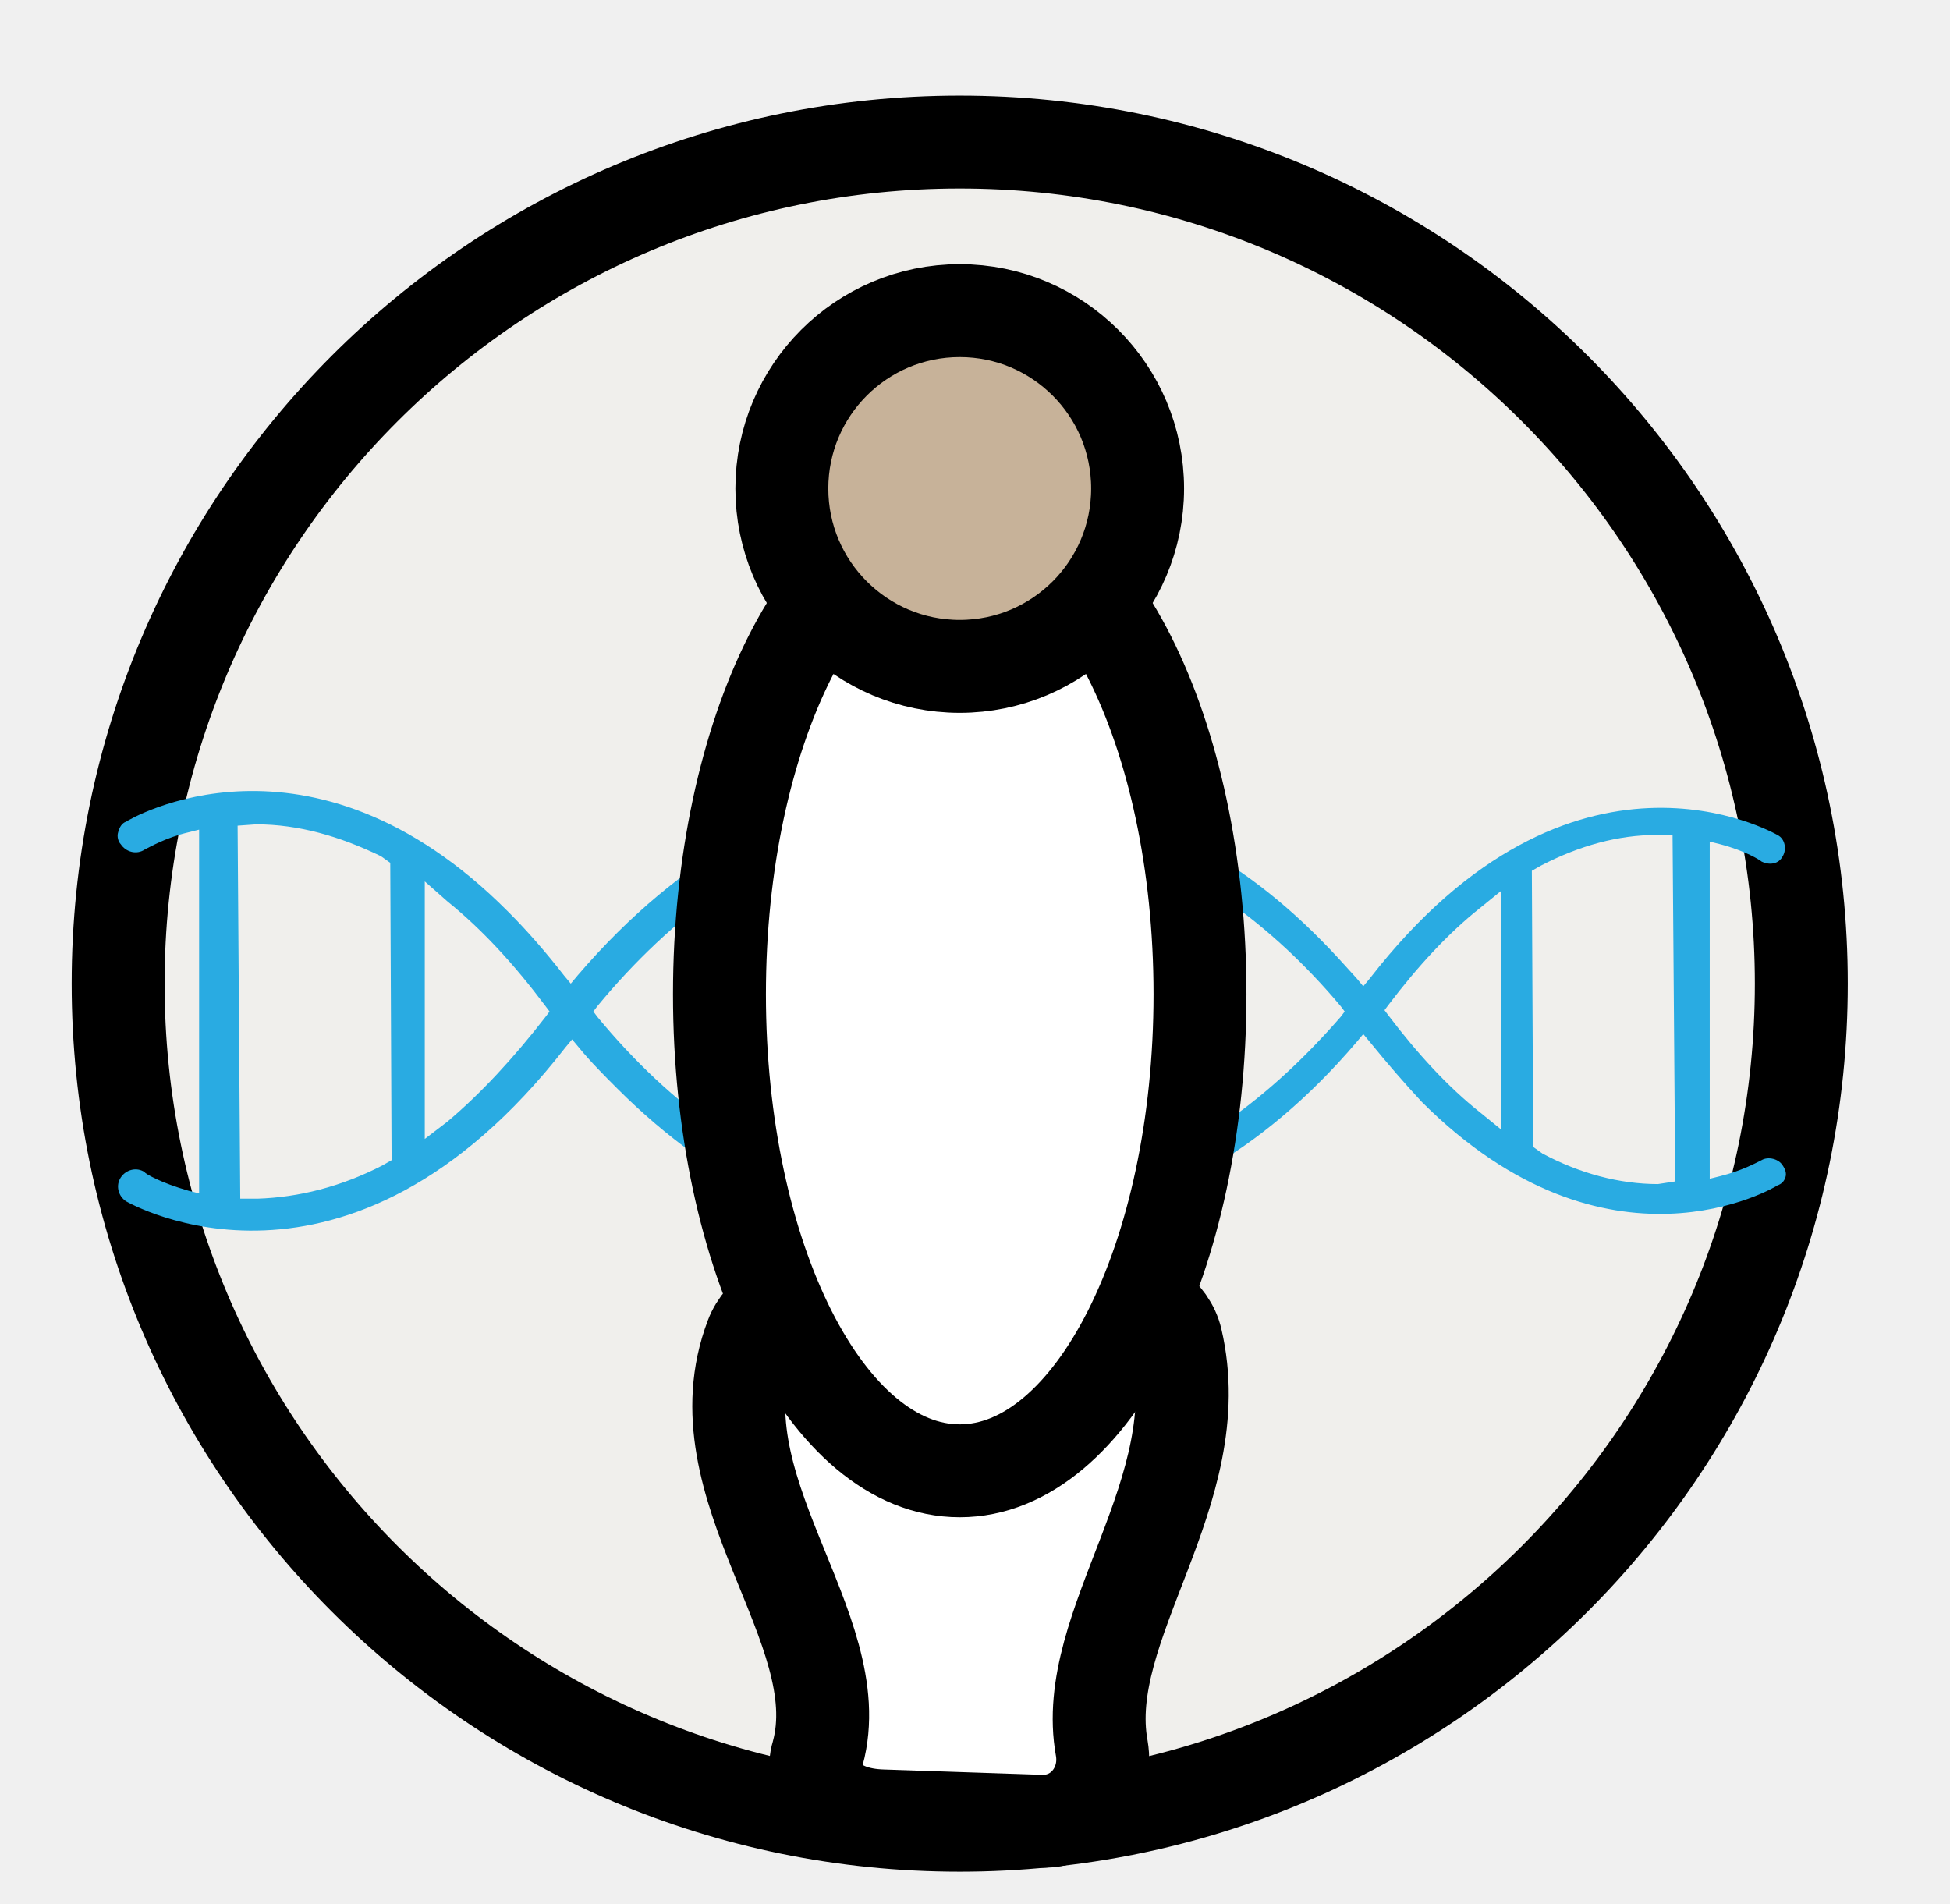
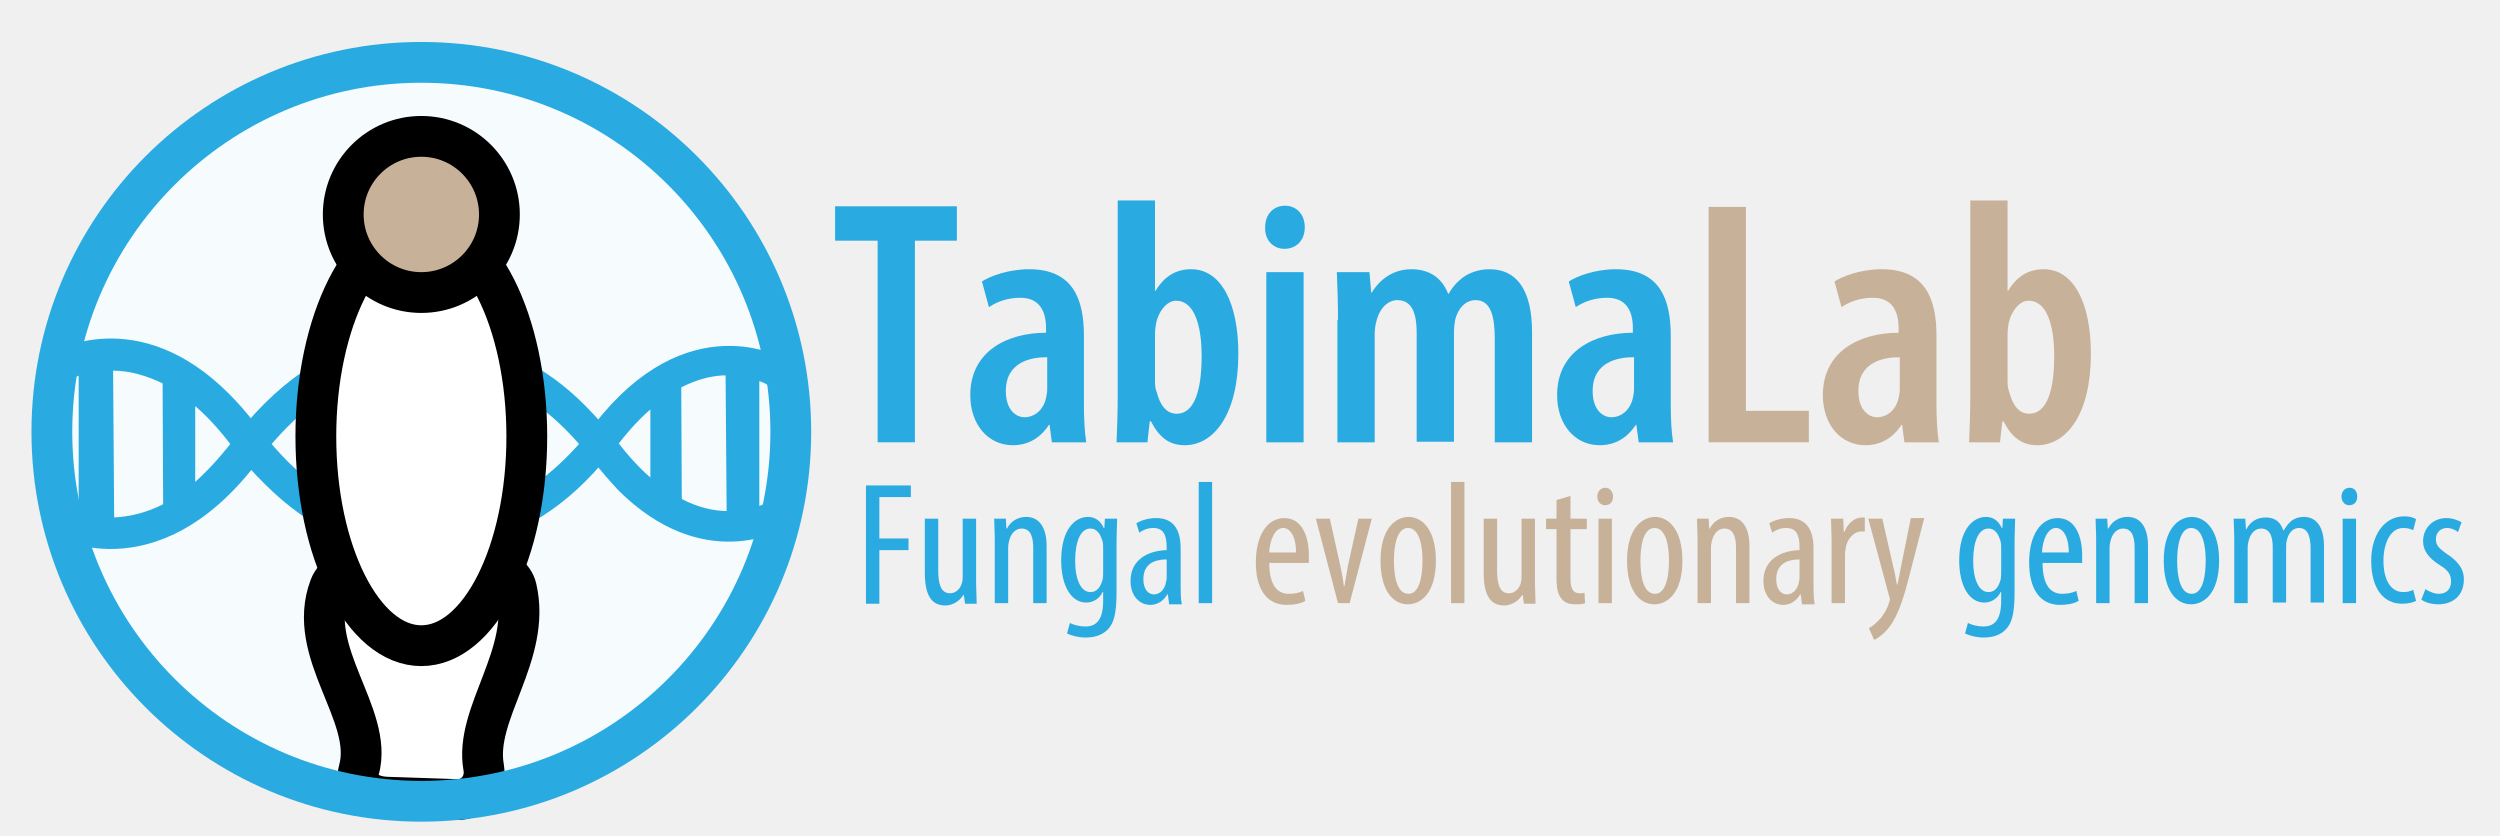
- <svg xmlns="http://www.w3.org/2000/svg" version="1.1" id="Layer_1" x="0px" y="0px" viewBox="0 0 146.9 143.4" style="enable-background:new 0 0 146.9 143.4;" xml:space="preserve">
+ <svg xmlns="http://www.w3.org/2000/svg" version="1.1" id="Layer_1" x="0px" y="0px" viewBox="0 0 429 143.4" style="enable-background:new 0 0 429 143.4;" xml:space="preserve">
  <style type="text/css">
- 	.st0{fill:#F0EFEC;stroke:#000000;stroke-width:7;stroke-miterlimit:10;}
- 	.st1{fill:#29ABE2;}
+ 	.st0{fill:#F6FCFE;}
+ 	.st1{fill:#29ABE2;stroke:#29ABE2;stroke-width:3;stroke-miterlimit:10;}
	.st2{fill:#FFFFFF;stroke:#000000;stroke-width:7;stroke-miterlimit:10;}
	.st3{fill:#C7B299;stroke:#000000;stroke-width:7;stroke-miterlimit:10;}
+ 	.st4{fill:#29ABE2;}
+ 	.st5{fill:#C7B299;}
+ 	.st6{fill:none;stroke:#29ABE2;stroke-width:7;stroke-miterlimit:10;}
</style>
  <circle class="st0" cx="72.3" cy="74.1" r="63.4" />
  <g>
    <path class="st1" d="M134.5,88.7c0.1-0.3,0-0.6-0.2-0.9c-0.3-0.5-1.1-0.7-1.6-0.4c-0.4,0.2-1.5,0.8-3.1,1.2l-0.8,0.2V63.4l0.8,0.2   c1.9,0.5,3,1.2,3.1,1.3c0.6,0.3,1.3,0.2,1.6-0.4c0.3-0.5,0.2-1.3-0.4-1.6c-0.2-0.1-15.4-8.9-30.7,10.8l-0.5,0.6l-0.5-0.6   c-0.9-1-1.8-2-2.7-2.9C85.5,56.6,71.3,60,70.7,60.2c-0.5,0.1-0.9,0.6-0.9,1.1c0,0.1,0,0.2,0,0.3c0.1,0.5,0.9,1,1.4,0.8   c0.3-0.1,1.7-0.4,3.9-0.4h0.6v28.1h-0.6c-2.2,0-3.6-0.3-3.9-0.4c-0.6-0.2-1.3,0.2-1.5,0.9c0,0.1,0,0.2,0,0.3c0,0.3,0.1,0.6,0.4,0.8   c0.2,0.2,0.3,0.3,0.5,0.3c0.7,0.2,16.7,4,31.6-13.5l0.5-0.6l0.5,0.6c1.3,1.6,2.6,3.1,3.9,4.5l0,0c14,14,26.7,6.4,26.8,6.3   C134.2,89.2,134.4,89,134.5,88.7z M87.8,87.2c-2.6,1.3-5.3,2.1-8,2.6L78,89.9V62.3l1.8,0.2c2.7,0.5,5.4,1.3,8.1,2.6l1.2,0.4   l-0.1,21L87.8,87.2z M92.5,84.4l-0.9,0.7V67.2l0.9,0.7c3,2.1,5.9,4.8,8.5,7.9l0.3,0.4l-0.3,0.4C98.3,79.7,95.5,82.3,92.5,84.4z    M111.5,83.8c-2.4-1.9-4.7-4.4-6.9-7.3l-0.3-0.4l0.3-0.4c2.2-2.9,4.5-5.4,6.9-7.3l1.6-1.3v18L111.5,83.8z M124.9,89.2   c-2.9,0-5.9-0.8-8.7-2.3l-0.7-0.5l-0.1-20.8l0.7-0.4c2.9-1.5,5.8-2.3,8.7-2.3h1.2l0.2,26.1L124.9,89.2z" />
  </g>
  <g>
    <path class="st1" d="M8.9,62.7c-0.1,0.3,0,0.7,0.2,0.9c0.4,0.6,1.2,0.8,1.8,0.4c0.4-0.2,1.6-0.9,3.3-1.3l0.8-0.2v27.4l-0.8-0.2   c-2.1-0.6-3.3-1.3-3.3-1.4c-0.6-0.4-1.4-0.2-1.8,0.4c-0.4,0.6-0.2,1.4,0.4,1.8c0.2,0.1,16.6,9.6,33.1-11.6l0.5-0.6l0.5,0.6   c0.9,1.1,1.9,2.1,2.9,3.1C61.7,97.2,77,93.5,77.6,93.3c0.6-0.1,1-0.7,1-1.2c0-0.1,0-0.2,0-0.3c-0.1-0.6-1-1-1.5-0.9   c-0.3,0.1-1.8,0.4-4.2,0.4h-0.7V61.1h0.7c2.4,0,3.9,0.4,4.2,0.4c0.7,0.2,1.4-0.2,1.6-0.9c0-0.1,0-0.2,0-0.3c0-0.3-0.2-0.7-0.4-0.9   C78,59.1,77.8,59,77.6,59c-0.7-0.2-18-4.3-34.1,14.5L43,74.1l-0.5-0.6c-1.4-1.8-2.8-3.4-4.2-4.8l0,0c-15-15.1-28.7-6.9-28.8-6.8   C9.2,62,9,62.3,8.9,62.7z M59.2,64.3c2.8-1.4,5.7-2.3,8.6-2.8l2-0.2l-0.1,29.8l-1.9-0.2c-2.9-0.5-5.8-1.5-8.7-2.8l-1.3-0.5   l0.1-22.7L59.2,64.3z M54.1,67.2l1-0.7v19.3l-1-0.7c-3.2-2.2-6.3-5.1-9.1-8.5l-0.3-0.4l0.3-0.4C47.8,72.4,50.9,69.5,54.1,67.2z    M33.7,67.9c2.6,2.1,5,4.7,7.4,7.9l0.3,0.4l-0.3,0.4c-2.4,3.1-4.9,5.8-7.4,7.9L32,85.8V66.4L33.7,67.9z M19.3,62.1   c3.2,0,6.3,0.9,9.4,2.4l0.7,0.5l0.1,22.4l-0.7,0.4c-3.1,1.6-6.3,2.4-9.4,2.5h-1.3l-0.2-28.1L19.3,62.1z" />
  </g>
  <path class="st2" d="M66.5,136.8c-3.9-0.1-5.6-2.4-4.9-4.7c2.6-9.5-9.3-20.1-5-31.4c2.8-7.5,30.2-7.6,32,0.2  c2.7,11.5-7.3,21.5-5.6,30.8c0.5,2.9-1.6,5.6-4.6,5.5L66.5,136.8z" />
  <ellipse class="st2" cx="72.3" cy="74.9" rx="18.1" ry="35.9" />
  <circle class="st3" cx="72.3" cy="36.8" r="13.4" />
+   <g>
+     <g>
+       <g>
+         <path class="st4" d="M150.6,41.3h-7.3v-5.9h20.9v5.9H157v34.6h-6.4V41.3z" />
+         <path class="st4" d="M180.5,75.9l-0.4-3H180c-1.5,2.3-3.6,3.5-6.2,3.5c-4.2,0-7.3-3.5-7.3-8.6c0-7.5,6.3-10.7,13-10.7v-0.8     c0-3-1.2-5.2-4.4-5.2c-2.1,0-3.9,0.6-5.4,1.6l-1.2-4.4c1.4-0.9,4.5-2.1,8.1-2.1c7.5,0,9.4,5.1,9.4,11.4v11.7     c0,2.3,0.1,4.7,0.4,6.6H180.5z M179.6,61.3c-2.5,0-7,0.7-7,5.8c0,3.3,1.8,4.5,3.2,4.5c1.6,0,3.2-1.1,3.7-3.3     c0.1-0.5,0.2-1,0.2-1.5V61.3z" />
+         <path class="st4" d="M191.6,75.9c0.1-2.2,0.2-5.5,0.2-7.9V34.4h6.4v15.5h0.1c1.5-2.5,3.5-3.7,6.1-3.7c5.2,0,8.1,5.9,8.1,14.5     c0,10.4-4.2,15.7-9.2,15.7c-2.7,0-4.4-1.4-5.8-4.1h-0.2l-0.4,3.6H191.6z M198.2,65.5c0,0.7,0.1,1.4,0.3,1.8     c0.8,3.1,2.3,3.7,3.4,3.7c3.1,0,4.3-4.1,4.3-9.9c0-5.4-1.3-9.5-4.4-9.5c-1.6,0-3,1.9-3.4,3.8c-0.1,0.5-0.2,1.3-0.2,1.9V65.5z" />
+         <path class="st4" d="M223.9,39c0,2.2-1.4,3.7-3.5,3.7c-1.9,0-3.4-1.5-3.3-3.7c0-2.3,1.5-3.7,3.4-3.7     C222.5,35.3,223.9,36.8,223.9,39z M217.3,75.9V46.7h6.4v29.2H217.3z" />
+         <path class="st4" d="M229.6,54.9c0-3.3-0.1-5.6-0.2-8.2h5.6l0.3,3.5h0.1c1.4-2.3,3.7-4,6.8-4c3,0,5.2,1.4,6.3,4.2h0.1     c0.7-1.3,1.8-2.4,2.9-3.1c1.2-0.7,2.6-1.1,4.1-1.1c4.7,0,7.3,3.6,7.3,10.8v18.9h-6.4V58.2c0-3.5-0.5-6.7-3.3-6.7     c-1.6,0-3,1.3-3.5,3.4c-0.1,0.6-0.2,1.4-0.2,2.3v18.6h-6.4V57.2c0-2.6-0.4-5.7-3.3-5.7c-1.5,0-3,1.2-3.6,3.6     c-0.2,0.6-0.3,1.5-0.3,2.3v18.5h-6.4V54.9z" />
+         <path class="st4" d="M281.2,75.9l-0.4-3h-0.1c-1.5,2.3-3.6,3.5-6.2,3.5c-4.2,0-7.3-3.5-7.3-8.6c0-7.5,6.3-10.7,13-10.7v-0.8     c0-3-1.2-5.2-4.4-5.2c-2.1,0-3.9,0.6-5.4,1.6l-1.2-4.4c1.4-0.9,4.5-2.1,8.1-2.1c7.5,0,9.4,5.1,9.4,11.4v11.7     c0,2.3,0.1,4.7,0.4,6.6H281.2z M280.3,61.3c-2.5,0-7,0.7-7,5.8c0,3.3,1.8,4.5,3.2,4.5c1.6,0,3.2-1.1,3.7-3.3     c0.1-0.5,0.2-1,0.2-1.5V61.3z" />
+         <path class="st5" d="M293.2,35.5h6.4v35h10.8v5.4h-17.2V35.5z" />
+         <path class="st5" d="M326.8,75.9l-0.4-3h-0.1c-1.5,2.3-3.6,3.5-6.2,3.5c-4.2,0-7.3-3.5-7.3-8.6c0-7.5,6.3-10.7,13-10.7v-0.8     c0-3-1.2-5.2-4.4-5.2c-2.1,0-3.9,0.6-5.4,1.6l-1.2-4.4c1.4-0.9,4.5-2.1,8.1-2.1c7.5,0,9.4,5.1,9.4,11.4v11.7     c0,2.3,0.1,4.7,0.4,6.6H326.8z M325.9,61.3c-2.5,0-7,0.7-7,5.8c0,3.3,1.8,4.5,3.2,4.5c1.6,0,3.2-1.1,3.7-3.3     c0.1-0.5,0.2-1,0.2-1.5V61.3z" />
+         <path class="st5" d="M337.9,75.9c0.1-2.2,0.2-5.5,0.2-7.9V34.4h6.4v15.5h0.1c1.5-2.5,3.5-3.7,6.1-3.7c5.2,0,8.1,5.9,8.1,14.5     c0,10.4-4.2,15.7-9.2,15.7c-2.7,0-4.4-1.4-5.8-4.1h-0.2l-0.4,3.6H337.9z M344.5,65.5c0,0.7,0.1,1.4,0.3,1.8     c0.8,3.1,2.3,3.7,3.4,3.7c3.1,0,4.3-4.1,4.3-9.9c0-5.4-1.3-9.5-4.4-9.5c-1.6,0-3,1.9-3.4,3.8c-0.1,0.5-0.2,1.3-0.2,1.9V65.5z" />
+       </g>
+     </g>
+   </g>
+   <g>
+     <g>
+       <g>
+         <path class="st4" d="M148.6,83.3h7.7v2h-5.4v7.1h5v2h-5v9.2h-2.3V83.3z" />
+         <path class="st4" d="M167.5,99.6c0,1.6,0.1,2.9,0.1,4h-2l-0.2-1.5h-0.1c-0.4,0.7-1.5,1.8-3.1,1.8c-2.5,0-3.5-2-3.5-5.6V89h2.3     v8.8c0,2.3,0.4,4,2,4c1.4,0,2-1.3,2.1-1.9c0.1-0.4,0.1-0.8,0.1-1.3V89h2.3V99.6z" />
+         <path class="st4" d="M170.7,92.7c0-1.7-0.1-2.6-0.1-3.7h2l0.1,1.7h0.1c0.6-1.2,1.8-2,3.3-2c2,0,3.5,1.5,3.5,5v9.8h-2.3v-9.4     c0-1.7-0.3-3.4-2-3.4c-1,0-1.9,0.8-2.2,2.4c-0.1,0.4-0.1,0.8-0.1,1.3v9.1h-2.3V92.7z" />
+         <path class="st4" d="M191.7,89c0,1-0.1,2.3-0.1,4.5v8.1c0,3.8-0.5,5.3-1.4,6.3c-0.9,1-2.2,1.5-3.9,1.5c-1.2,0-2.4-0.3-3.2-0.7     l0.5-1.8c0.6,0.3,1.5,0.6,2.7,0.6c1.8,0,3-1.1,3-4.4v-1.5h-0.1c-0.5,1.1-1.6,1.8-2.8,1.8c-2.6,0-4.3-2.9-4.3-7.2     c0-5.4,2.4-7.5,4.6-7.5c1.5,0,2.3,1,2.7,1.9h0.1l0.1-1.6H191.7z M189.3,94c0-0.4,0-0.7-0.1-1.1c-0.3-1-0.8-2.2-2.1-2.2     c-1.7,0-2.6,2.3-2.6,5.5c0,3.7,1.2,5.4,2.6,5.4c0.7,0,1.6-0.3,2.1-2.1c0.1-0.5,0.1-0.9,0.1-1.3V94z" />
+         <path class="st4" d="M200.6,103.5l-0.2-1.5h-0.1c-0.6,1.1-1.7,1.8-2.9,1.8c-1.9,0-3.4-1.6-3.4-4.1c0-3.6,2.9-5.2,6.2-5.3v-0.5     c0-2-0.5-3.3-2.3-3.3c-0.9,0-1.7,0.3-2.4,0.8l-0.5-1.6c0.6-0.4,1.9-0.9,3.4-0.9c2.9,0,4.2,1.9,4.2,5.2v6.3c0,1.1,0,2.3,0.2,3.3     H200.6z M200.2,96c-1.2,0-4,0.2-4,3.4c0,1.9,1,2.6,1.8,2.6c1,0,1.9-0.8,2.1-2.2c0.1-0.3,0.1-0.6,0.1-0.8V96z" />
+         <path class="st4" d="M205.7,82.7h2.3v20.8h-2.3V82.7z" />
+         <path class="st5" d="M217.8,96.5c0,4.5,1.8,5.4,3.4,5.4c1,0,1.8-0.2,2.4-0.5l0.4,1.7c-0.8,0.5-2,0.7-3.2,0.7     c-3.5,0-5.3-2.8-5.3-7.3c0-4.7,2-7.6,4.9-7.6c3,0,4.2,3.1,4.2,6.4c0,0.6,0,1,0,1.3H217.8z M222.4,94.8c0-2.9-1.1-4.2-2.2-4.2     c-1.5,0-2.3,2.2-2.4,4.2H222.4z" />
+         <path class="st5" d="M228.2,89l1.8,8.1c0.2,1,0.5,2.3,0.6,3.5h0.1c0.2-1.2,0.4-2.4,0.6-3.5l1.8-8.1h2.3l-3.8,14.5h-2L225.8,89     H228.2z" />
+         <path class="st5" d="M246.4,96.2c0,5.6-2.6,7.5-4.8,7.5c-2.6,0-4.7-2.4-4.7-7.5c0-5.3,2.4-7.5,4.9-7.5     C244.3,88.8,246.4,91.2,246.4,96.2z M239.2,96.2c0,2.4,0.4,5.7,2.5,5.7c2,0,2.4-3.4,2.4-5.7c0-2.2-0.4-5.6-2.5-5.6     C239.6,90.6,239.2,94,239.2,96.2z" />
+         <path class="st5" d="M249,82.7h2.3v20.8H249V82.7z" />
+         <path class="st5" d="M263.4,99.6c0,1.6,0.1,2.9,0.1,4h-2l-0.2-1.5h-0.1c-0.4,0.7-1.5,1.8-3.1,1.8c-2.5,0-3.5-2-3.5-5.6V89h2.3     v8.8c0,2.3,0.4,4,2,4c1.4,0,2-1.3,2.1-1.9c0.1-0.4,0.1-0.8,0.1-1.3V89h2.3V99.6z" />
+         <path class="st5" d="M269.5,85.1V89h2.8v1.8h-2.8v8.6c0,1.9,0.7,2.4,1.5,2.4c0.4,0,0.7,0,0.9-0.1l0.1,1.8c-0.4,0.2-1,0.2-1.7,0.2     c-0.9,0-1.7-0.2-2.3-0.9c-0.6-0.7-0.9-1.6-0.9-3.6v-8.4h-1.8V89h1.8v-3.2L269.5,85.1z" />
+         <path class="st5" d="M276.8,85.2c0,0.9-0.5,1.5-1.4,1.5c-0.7,0-1.3-0.6-1.3-1.5c0-0.9,0.6-1.5,1.4-1.5     C276.2,83.7,276.8,84.3,276.8,85.2z M274.3,103.5V89h2.3v14.5H274.3z" />
+         <path class="st5" d="M288.7,96.2c0,5.6-2.6,7.5-4.8,7.5c-2.6,0-4.7-2.4-4.7-7.5c0-5.3,2.4-7.5,4.9-7.5     C286.6,88.8,288.7,91.2,288.7,96.2z M281.5,96.2c0,2.4,0.4,5.7,2.5,5.7c2,0,2.4-3.4,2.4-5.7c0-2.2-0.4-5.6-2.5-5.6     C281.9,90.6,281.5,94,281.5,96.2z" />
+         <path class="st5" d="M291.3,92.7c0-1.7-0.1-2.6-0.1-3.7h2l0.1,1.7h0.1c0.6-1.2,1.8-2,3.3-2c2,0,3.5,1.5,3.5,5v9.8h-2.3v-9.4     c0-1.7-0.3-3.4-2-3.4c-1,0-1.9,0.8-2.2,2.4c-0.1,0.4-0.1,0.8-0.1,1.3v9.1h-2.3V92.7z" />
+         <path class="st5" d="M309.2,103.5L309,102h-0.1c-0.6,1.1-1.7,1.8-2.9,1.8c-1.9,0-3.4-1.6-3.4-4.1c0-3.6,2.9-5.2,6.2-5.3v-0.5     c0-2-0.5-3.3-2.3-3.3c-0.9,0-1.7,0.3-2.4,0.8l-0.5-1.6c0.6-0.4,1.9-0.9,3.4-0.9c2.9,0,4.2,1.9,4.2,5.2v6.3c0,1.1,0,2.3,0.2,3.3     H309.2z M308.8,96c-1.2,0-4,0.2-4,3.4c0,1.9,1,2.6,1.8,2.6c1,0,1.9-0.8,2.1-2.2c0.1-0.3,0.1-0.6,0.1-0.8V96z" />
+         <path class="st5" d="M314.3,92.7c0-1.2-0.1-2.7-0.1-3.7h2.1l0.1,2.3h0.1c0.5-1.4,1.7-2.5,3-2.5c0.2,0,0.3,0,0.5,0v2.4     c-0.1,0-0.3,0-0.5,0c-1.5,0-2.6,1.4-2.8,3c-0.1,0.4-0.1,0.8-0.1,1.3v8h-2.3V92.7z" />
+         <path class="st5" d="M323,89l1.9,8.3c0.3,1.1,0.4,2.1,0.6,3h0.1c0.2-0.8,0.4-1.9,0.6-3l1.7-8.4h2.3l-2.4,9.3     c-0.9,3.6-1.9,7.2-3.6,9.4c-1,1.3-2.1,2-2.6,2.2l-0.9-2c0.7-0.4,1.4-1,2.1-1.8c0.6-0.8,1.1-1.7,1.3-2.4c0.1-0.4,0.2-0.5,0.2-0.7     c0-0.2,0-0.4-0.1-0.5L320.6,89H323z" />
+         <path class="st4" d="M345.8,89c0,1-0.1,2.3-0.1,4.5v8.1c0,3.8-0.5,5.3-1.4,6.3c-0.9,1-2.2,1.5-3.9,1.5c-1.2,0-2.4-0.3-3.2-0.7     l0.5-1.8c0.6,0.3,1.5,0.6,2.7,0.6c1.8,0,3-1.1,3-4.4v-1.5h-0.1c-0.5,1.1-1.6,1.8-2.8,1.8c-2.6,0-4.3-2.9-4.3-7.2     c0-5.4,2.4-7.5,4.6-7.5c1.5,0,2.3,1,2.7,1.9h0.1l0.1-1.6H345.8z M343.4,94c0-0.4,0-0.7-0.1-1.1c-0.3-1-0.8-2.2-2.1-2.2     c-1.7,0-2.6,2.3-2.6,5.5c0,3.7,1.2,5.4,2.6,5.4c0.7,0,1.6-0.3,2.1-2.1c0.1-0.5,0.1-0.9,0.1-1.3V94z" />
+         <path class="st4" d="M350.5,96.5c0,4.5,1.8,5.4,3.4,5.4c1,0,1.8-0.2,2.4-0.5l0.4,1.7c-0.8,0.5-2,0.7-3.2,0.7     c-3.5,0-5.3-2.8-5.3-7.3c0-4.7,2-7.6,4.9-7.6c3,0,4.2,3.1,4.2,6.4c0,0.6,0,1,0,1.3H350.5z M355,94.8c0-2.9-1.1-4.2-2.2-4.2     c-1.5,0-2.3,2.2-2.4,4.2H355z" />
+         <path class="st4" d="M359.7,92.7c0-1.7-0.1-2.6-0.1-3.7h2l0.1,1.7h0.1c0.6-1.2,1.8-2,3.3-2c2,0,3.5,1.5,3.5,5v9.8h-2.3v-9.4     c0-1.7-0.3-3.4-2-3.4c-1,0-1.9,0.8-2.2,2.4c-0.1,0.4-0.1,0.8-0.1,1.3v9.1h-2.3V92.7z" />
+         <path class="st4" d="M380.8,96.2c0,5.6-2.6,7.5-4.8,7.5c-2.6,0-4.7-2.4-4.7-7.5c0-5.3,2.4-7.5,4.9-7.5     C378.7,88.8,380.8,91.2,380.8,96.2z M373.6,96.2c0,2.4,0.4,5.7,2.5,5.7c2,0,2.4-3.4,2.4-5.7c0-2.2-0.4-5.6-2.5-5.6     C374,90.6,373.6,94,373.6,96.2z" />
+         <path class="st4" d="M383.4,92.7c0-1.7-0.1-2.6-0.1-3.7h2l0.1,1.8h0.1c0.6-1.2,1.7-2,3.3-2c1.4,0,2.5,0.6,3,2.2h0.1     c0.4-0.7,0.9-1.3,1.4-1.7c0.6-0.4,1.3-0.6,2-0.6c2,0,3.5,1.4,3.5,5.1v9.6h-2.3v-9.1c0-1.9-0.3-3.7-2-3.7c-1,0-1.8,0.8-2.1,2.2     c-0.1,0.4-0.1,0.8-0.1,1.3v9.3h-2.3V94c0-1.6-0.3-3.3-2-3.3c-1,0-1.9,0.8-2.2,2.4c-0.1,0.4-0.1,0.8-0.1,1.2v9.2h-2.3V92.7z" />
+         <path class="st4" d="M404.5,85.2c0,0.9-0.5,1.5-1.4,1.5c-0.7,0-1.3-0.6-1.3-1.5c0-0.9,0.6-1.5,1.4-1.5     C404,83.7,404.5,84.3,404.5,85.2z M402,103.5V89h2.3v14.5H402z" />
+         <path class="st4" d="M414.6,103.1c-0.5,0.3-1.4,0.5-2.4,0.5c-3.2,0-5.3-2.6-5.3-7.4c0-4.2,2.1-7.6,5.7-7.6c0.8,0,1.6,0.2,2,0.5     l-0.5,1.9c-0.3-0.2-0.9-0.4-1.7-0.4c-2.3,0-3.4,2.8-3.4,5.6c0,3.4,1.3,5.4,3.4,5.4c0.6,0,1.2-0.1,1.7-0.4L414.6,103.1z" />
+         <path class="st4" d="M416.2,101.1c0.5,0.3,1.4,0.8,2.3,0.8c1.3,0,2.1-0.8,2.1-2.1c0-1.1-0.4-1.9-1.9-2.8     c-1.9-1.2-2.9-2.5-2.9-4.1c0-2.4,1.8-4,4-4c1.1,0,2,0.4,2.6,0.7l-0.6,1.7c-0.5-0.4-1.2-0.7-1.9-0.7c-1.2,0-1.9,0.9-1.9,1.9     c0,1,0.4,1.5,1.8,2.5c1.7,1.1,3,2.4,3,4.4c0,2.9-2,4.3-4.4,4.3c-1.1,0-2.2-0.3-2.9-0.8L416.2,101.1z" />
+       </g>
+     </g>
+   </g>
+   <circle class="st6" cx="72.3" cy="74.1" r="63.4" />
+   <circle class="st0" cx="73" cy="222.7" r="63.4" />
+   <g>
+     <path class="st1" d="M135.2,237.3c0.1-0.3,0-0.6-0.2-0.9c-0.3-0.5-1.1-0.7-1.6-0.4c-0.4,0.2-1.5,0.8-3.1,1.2l-0.8,0.2V212l0.8,0.2   c1.9,0.5,3,1.2,3.1,1.3c0.6,0.3,1.3,0.2,1.6-0.4c0.3-0.5,0.2-1.3-0.4-1.6c-0.2-0.1-15.4-8.9-30.7,10.8l-0.5,0.6l-0.5-0.6   c-0.9-1-1.8-2-2.7-2.9c-14-14.2-28.2-10.8-28.8-10.6c-0.5,0.1-0.9,0.6-0.9,1.1c0,0.1,0,0.2,0,0.3c0.1,0.5,0.9,1,1.4,0.8   c0.3-0.1,1.7-0.4,3.9-0.4h0.6v28.1h-0.6c-2.2,0-3.6-0.3-3.9-0.4c-0.6-0.2-1.3,0.2-1.5,0.9c0,0.1,0,0.2,0,0.3c0,0.3,0.1,0.6,0.4,0.8   c0.2,0.2,0.3,0.3,0.5,0.3c0.7,0.2,16.7,4,31.6-13.5l0.5-0.6l0.5,0.6c1.3,1.6,2.6,3.1,3.9,4.5l0,0c14,14,26.7,6.4,26.8,6.3   C134.9,237.8,135.1,237.6,135.2,237.3z M88.5,235.8c-2.6,1.3-5.3,2.1-8,2.6l-1.8,0.1v-27.6l1.8,0.2c2.7,0.5,5.4,1.3,8.1,2.6   l1.2,0.4l-0.1,21L88.5,235.8z M93.2,233l-0.9,0.7v-17.9l0.9,0.7c3,2.1,5.9,4.8,8.5,7.9l0.3,0.4l-0.3,0.4   C99,228.3,96.2,230.9,93.2,233z M112.2,232.4c-2.4-1.9-4.7-4.4-6.9-7.3l-0.3-0.4l0.3-0.4c2.2-2.9,4.5-5.4,6.9-7.3l1.6-1.3v18   L112.2,232.4z M125.6,237.8c-2.9,0-5.9-0.8-8.7-2.3l-0.7-0.5l-0.1-20.8l0.7-0.4c2.9-1.5,5.8-2.3,8.7-2.3h1.2l0.2,26.1L125.6,237.8z   " />
+   </g>
+   <g>
+     <path class="st1" d="M9.6,211.3c-0.1,0.3,0,0.7,0.2,0.9c0.4,0.6,1.2,0.8,1.8,0.4c0.4-0.2,1.6-0.9,3.3-1.3l0.8-0.2v27.4l-0.8-0.2   c-2.1-0.6-3.3-1.3-3.3-1.4c-0.6-0.4-1.4-0.2-1.8,0.4c-0.4,0.6-0.2,1.4,0.4,1.8c0.2,0.1,16.6,9.6,33.1-11.6l0.5-0.6l0.5,0.6   c0.9,1.1,1.9,2.1,2.9,3.1c15.2,15.2,30.5,11.5,31.1,11.3c0.6-0.1,1-0.7,1-1.2c0-0.1,0-0.2,0-0.3c-0.1-0.6-1-1-1.5-0.9   c-0.3,0.1-1.8,0.4-4.2,0.4h-0.7v-30.2h0.7c2.4,0,3.9,0.4,4.2,0.4c0.7,0.2,1.4-0.2,1.6-0.9c0-0.1,0-0.2,0-0.3c0-0.3-0.2-0.7-0.4-0.9   c-0.3-0.3-0.5-0.4-0.7-0.4c-0.7-0.2-18-4.3-34.1,14.5l-0.5,0.6l-0.5-0.6c-1.4-1.8-2.8-3.4-4.2-4.8l0,0c-15-15.1-28.7-6.9-28.8-6.8   C9.9,210.6,9.7,210.9,9.6,211.3z M59.9,212.9c2.8-1.4,5.7-2.3,8.6-2.8l2-0.2l-0.1,29.8l-1.9-0.2c-2.9-0.5-5.8-1.5-8.7-2.8l-1.3-0.5   l0.1-22.7L59.9,212.9z M54.8,215.8l1-0.7v19.3l-1-0.7c-3.2-2.2-6.3-5.1-9.1-8.5l-0.3-0.4l0.3-0.4C48.5,221,51.6,218.1,54.8,215.8z    M34.4,216.5c2.6,2.1,5,4.7,7.4,7.9l0.3,0.4l-0.3,0.4c-2.4,3.1-4.9,5.8-7.4,7.9l-1.7,1.3V215L34.4,216.5z M20,210.7   c3.2,0,6.3,0.9,9.4,2.4l0.7,0.5l0.1,22.4l-0.7,0.4c-3.1,1.6-6.3,2.4-9.4,2.5h-1.3l-0.2-28.1L20,210.7z" />
+   </g>
+   <path class="st2" d="M67.2,285.4c-3.9-0.1-5.6-2.4-4.9-4.7c2.6-9.5-9.3-20.1-5-31.4c2.8-7.5,30.2-7.6,32,0.2  C92,261,82,271,83.7,280.3c0.5,2.9-1.6,5.6-4.6,5.5L67.2,285.4z" />
+   <ellipse class="st2" cx="73" cy="223.5" rx="18.1" ry="35.9" />
+   <circle class="st3" cx="73" cy="185.4" r="13.4" />
+   <circle class="st6" cx="73" cy="222.7" r="63.4" />
</svg>
